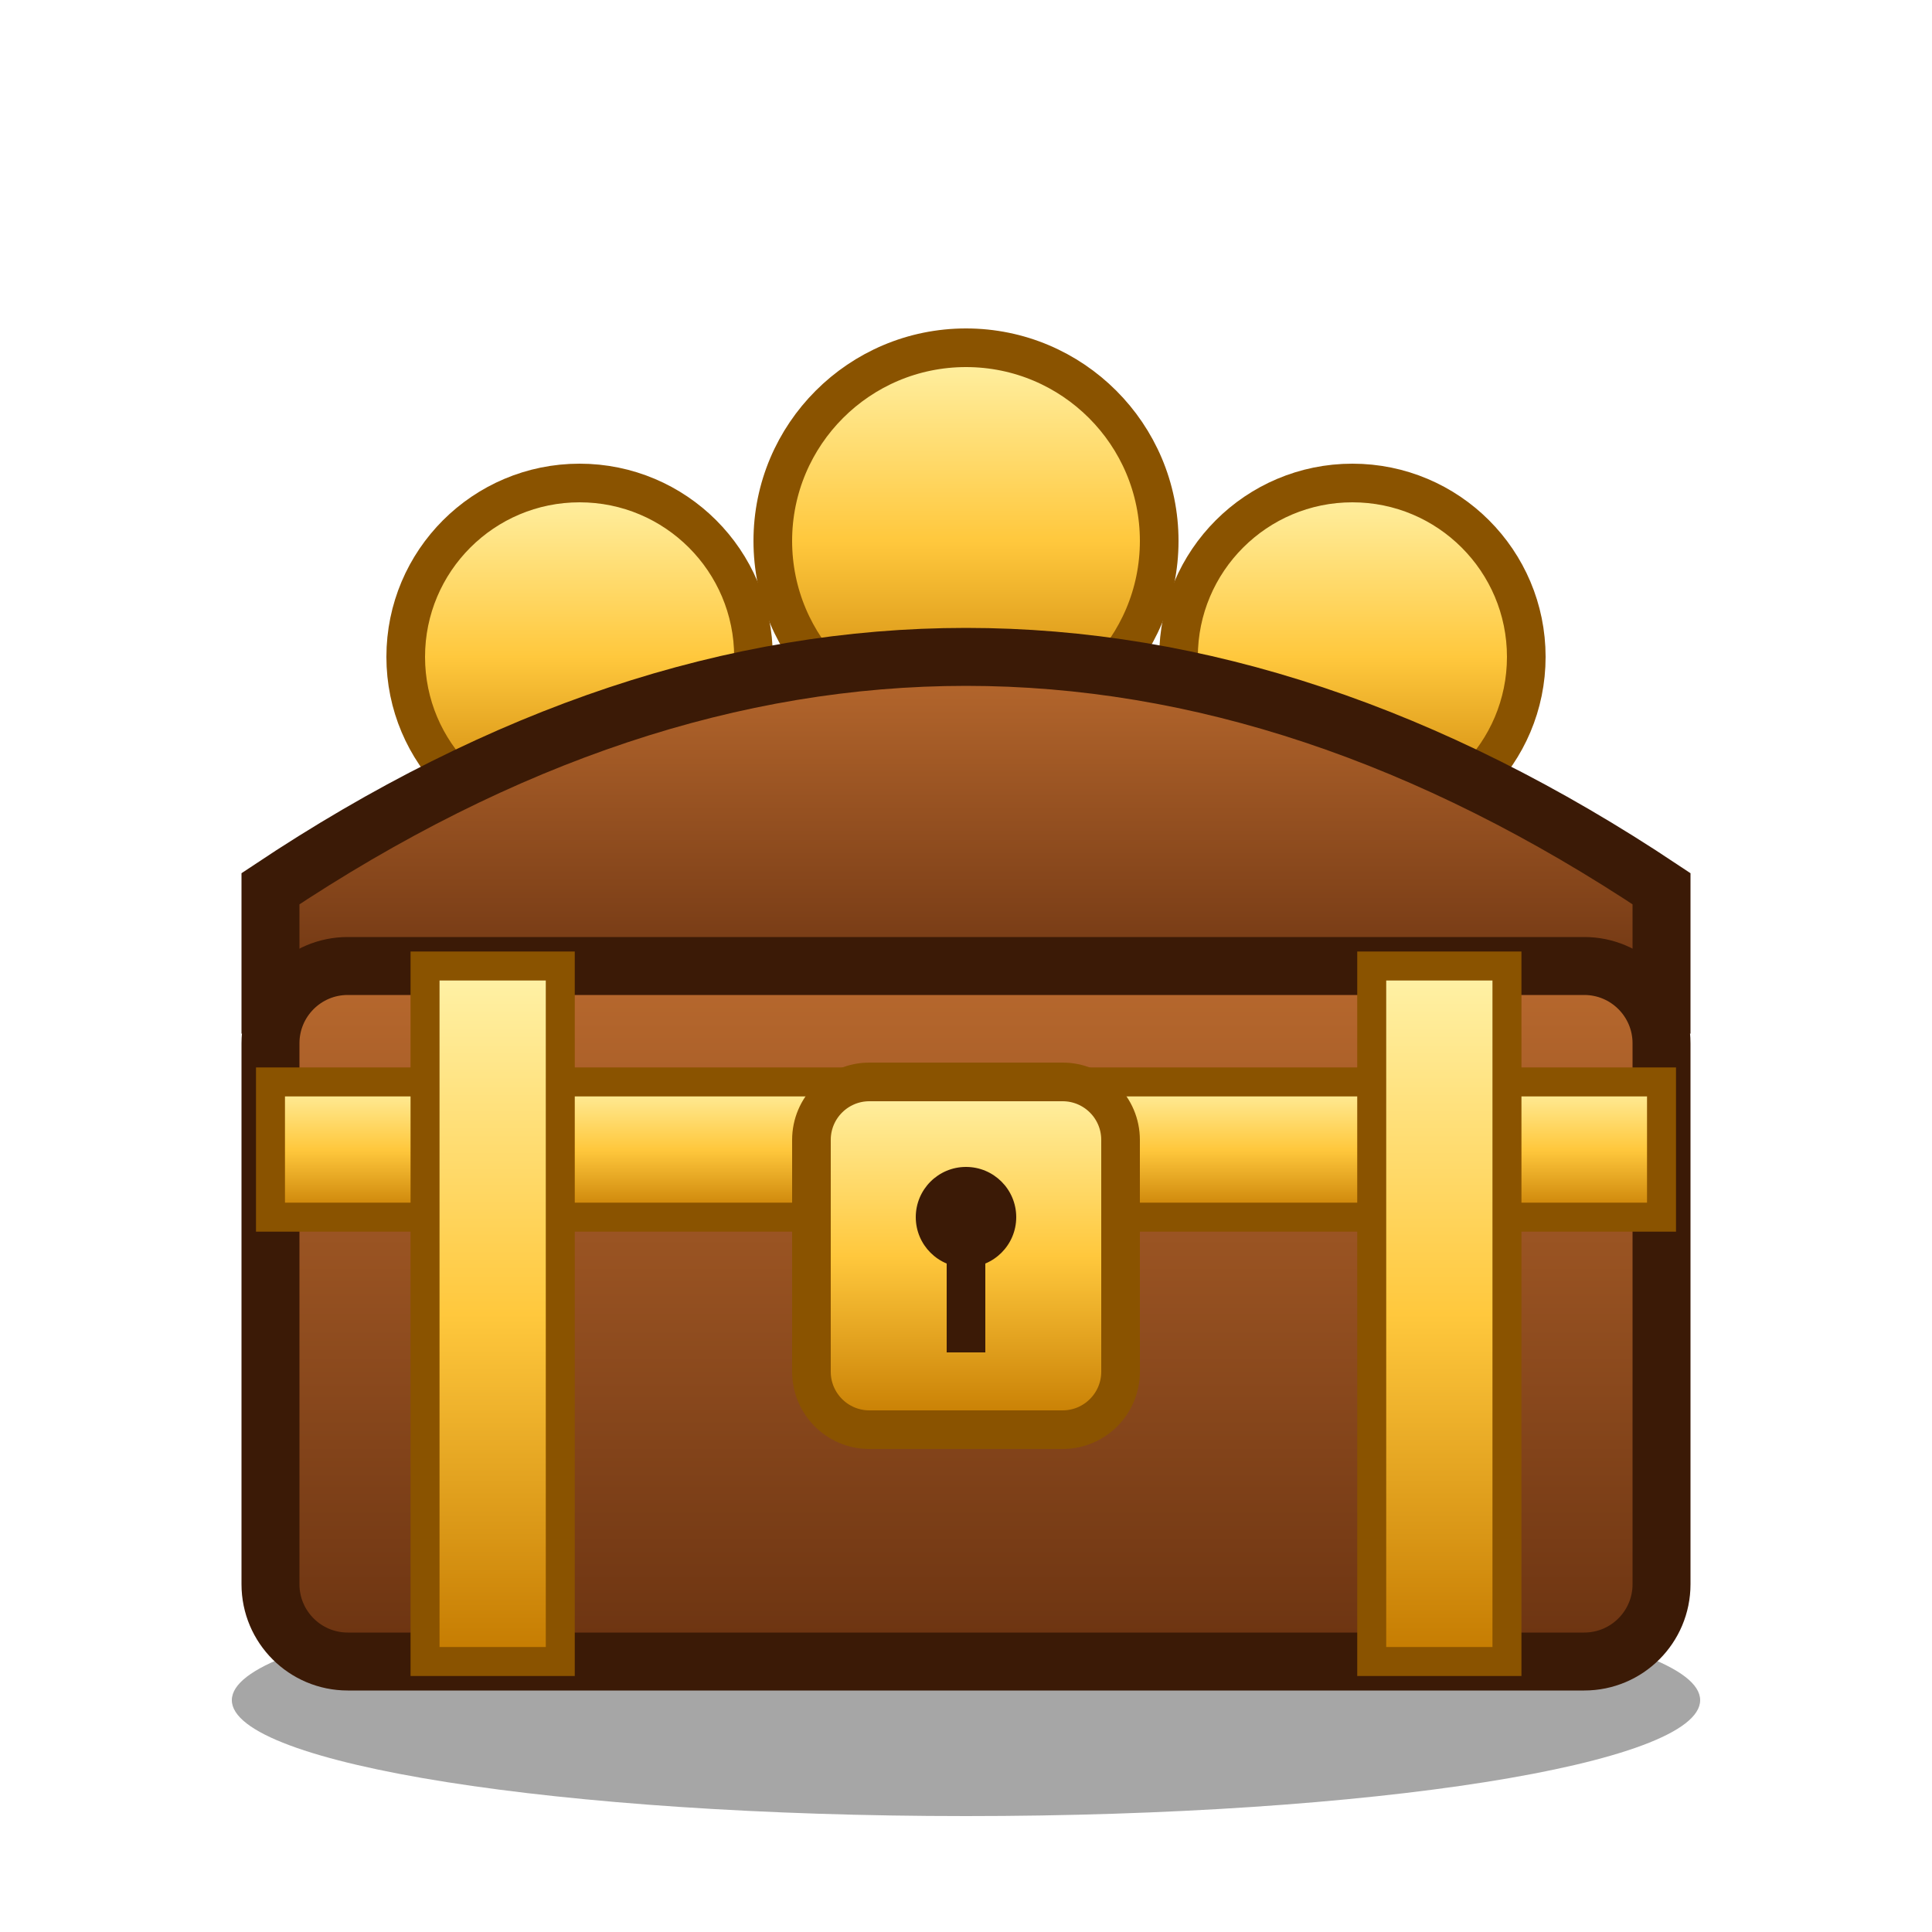
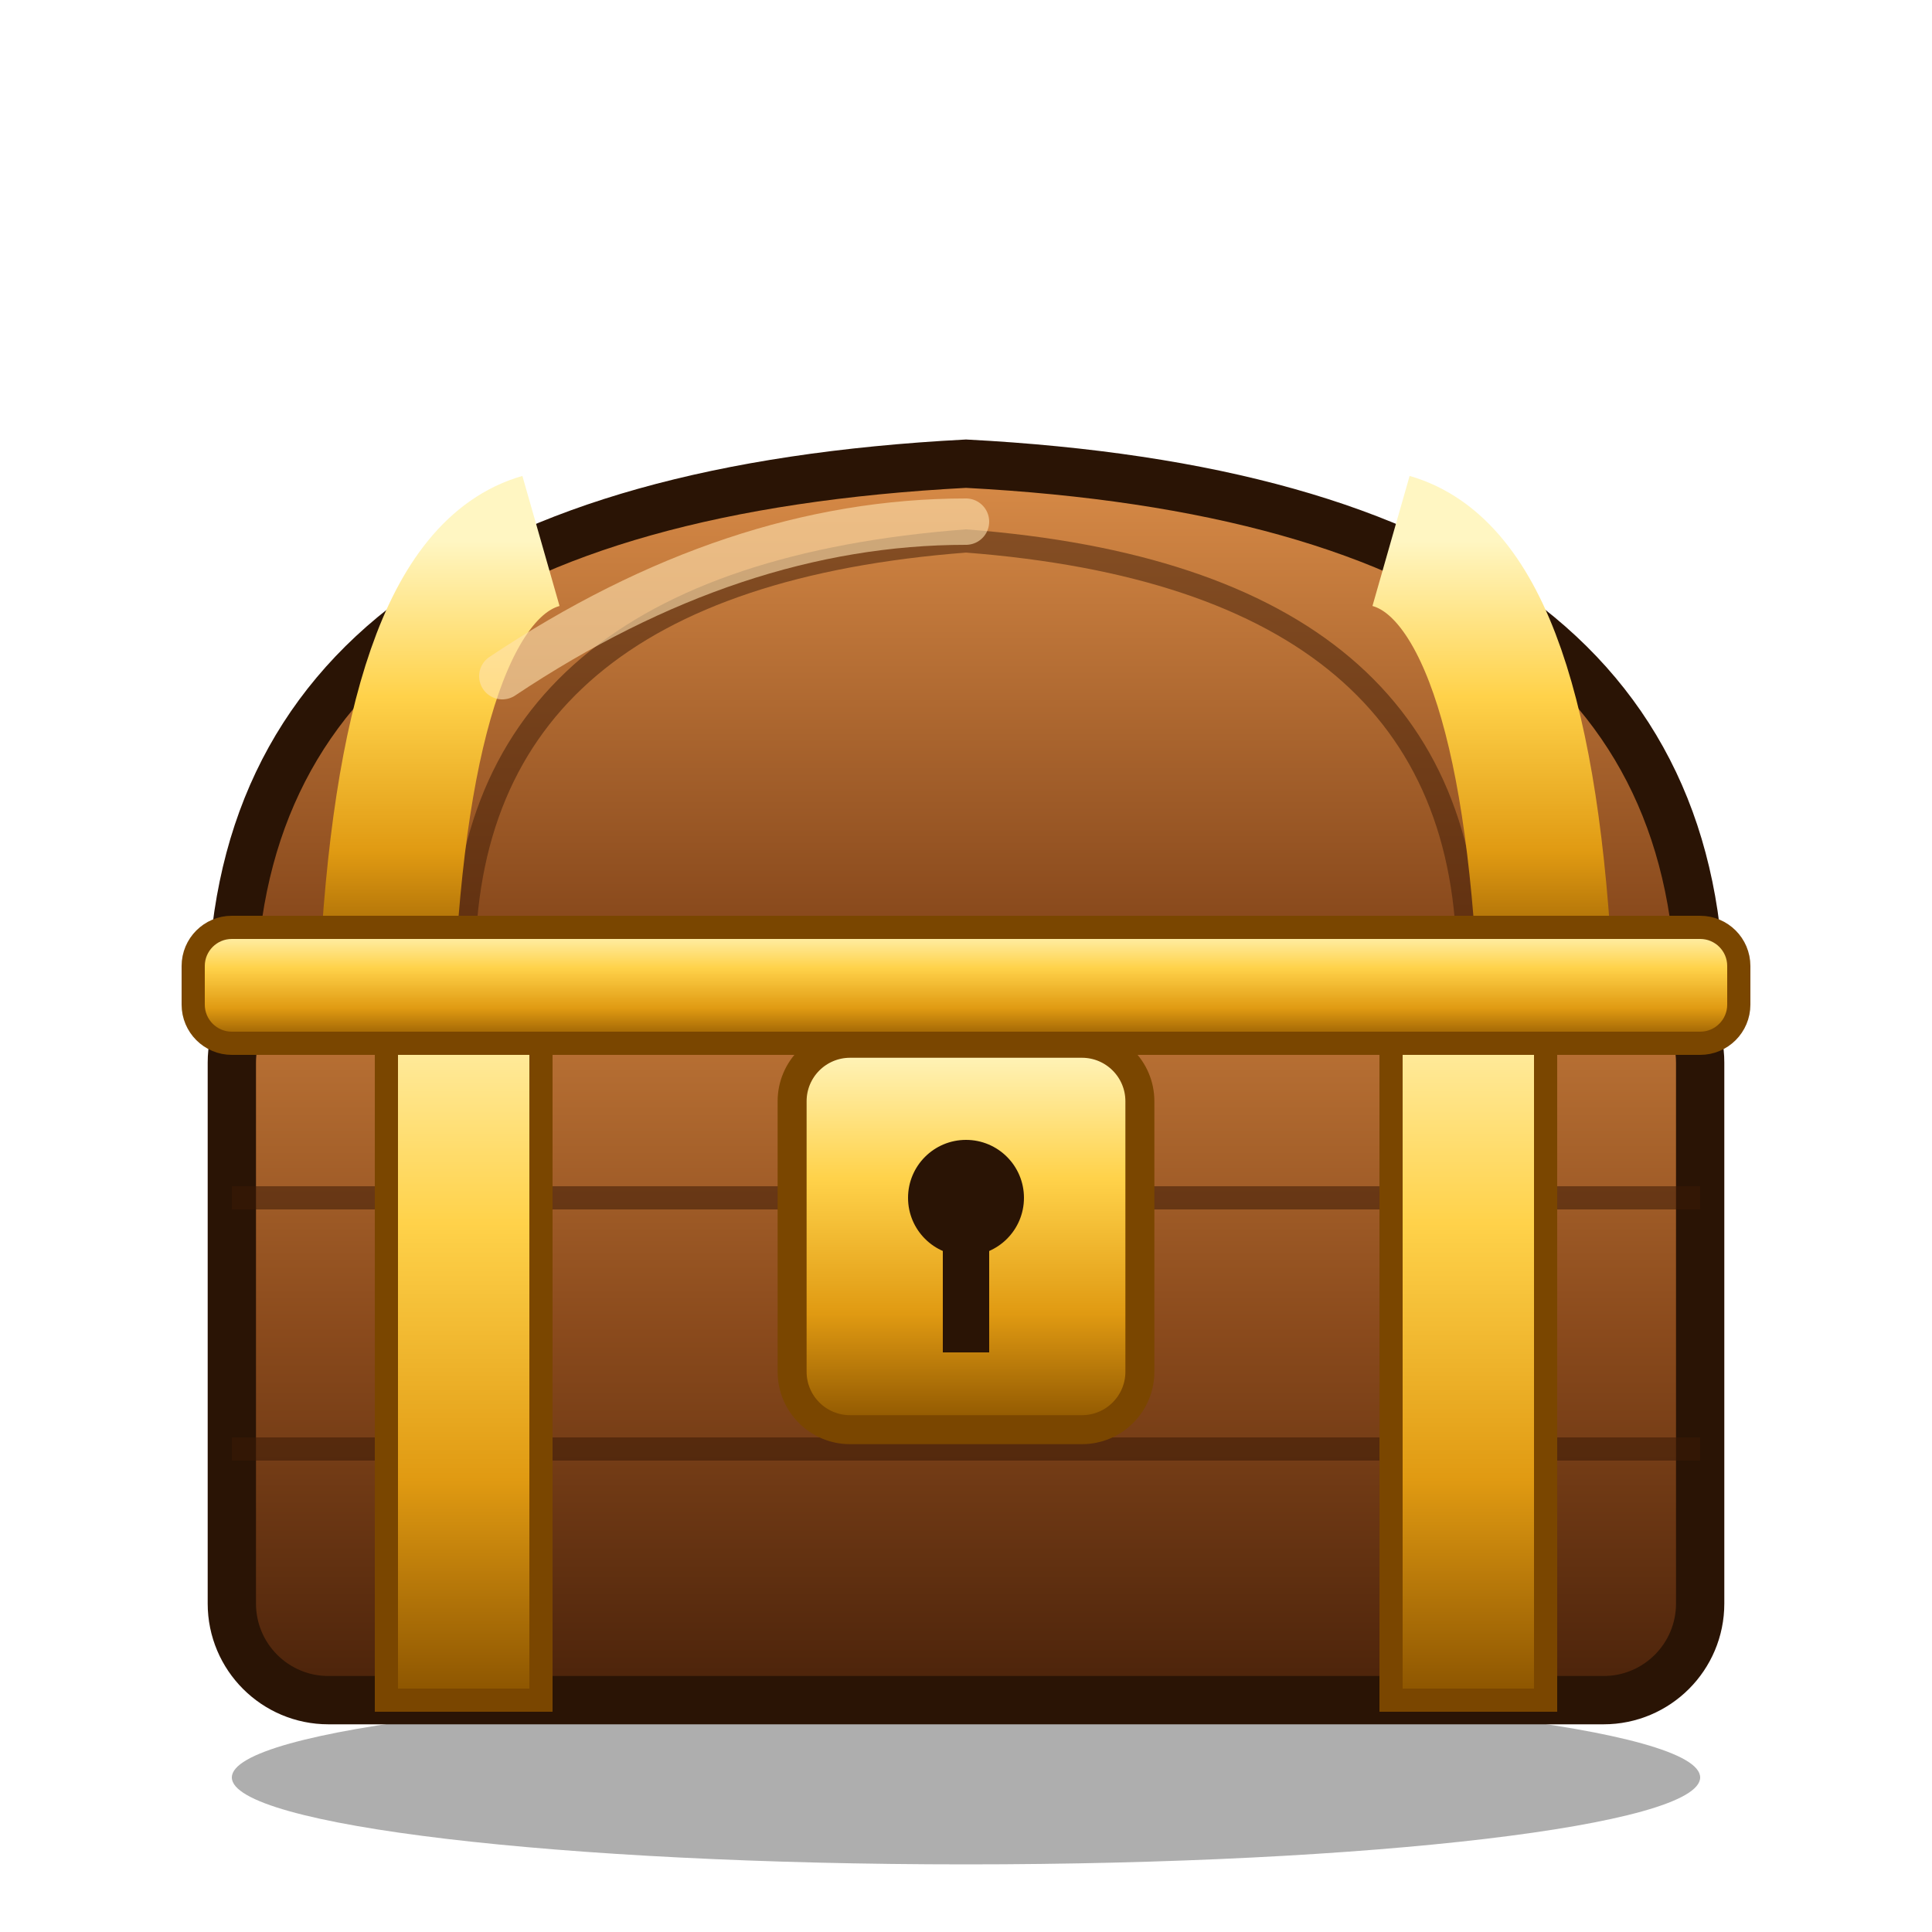
<svg xmlns="http://www.w3.org/2000/svg" width="512" height="512" viewBox="0 0 100 100">
  <defs>
+     <linearGradient id="ch5g" x1="0" y1="0" x2="0" y2="1">
+       <stop offset="0" stop-color="#fff6c2" />
+       <stop offset=".35" stop-color="#ffd24a" />
+       <stop offset=".7" stop-color="#e09a12" />
+       <stop offset="1" stop-color="#8a5300" />
+     </linearGradient>
    <linearGradient id="ch5w" x1="0" y1="0" x2="0" y2="1">
-       <stop offset="0" stop-color="#b8692e" />
-       <stop offset="1" stop-color="#6b3311" />
+       <stop offset="0" stop-color="#c47a3a" />
+       <stop offset=".5" stop-color="#8a4a1c" />
+       <stop offset="1" stop-color="#4a220a" />
    </linearGradient>
-     <linearGradient id="ch5g" x1="0" y1="0" x2="0" y2="1">
-       <stop offset="0" stop-color="#fff2a8" />
-       <stop offset=".5" stop-color="#ffc83d" />
-       <stop offset="1" stop-color="#c47a00" />
+     <linearGradient id="ch5l" x1="0" y1="0" x2="0" y2="1">
+       <stop offset="0" stop-color="#d98c48" />
+       <stop offset="1" stop-color="#7a3d14" />
    </linearGradient>
+     <radialGradient id="ch5r" cx=".5" cy=".6" r=".6">
+       <stop offset="0" stop-color="#fff4b0" stop-opacity=".95" />
+       <stop offset="1" stop-color="#ffc83d" stop-opacity="0" />
+     </radialGradient>
  </defs>
-   <ellipse cx="50" cy="88" rx="38" ry="6" fill="#000" opacity=".35" />
-   <circle cx="30" cy="34" r="9" fill="url(#ch5g)" stroke="#8a5300" stroke-width="2" />
-   <circle cx="50" cy="28" r="10" fill="url(#ch5g)" stroke="#8a5300" stroke-width="2" />
-   <circle cx="70" cy="34" r="9" fill="url(#ch5g)" stroke="#8a5300" stroke-width="2" />
-   <path d="M14 46 Q50 22 86 46 L86 52 L14 52Z" fill="url(#ch5w)" stroke="#3b1a06" stroke-width="3" />
-   <rect x="14" y="50" width="72" height="36" rx="4" fill="url(#ch5w)" stroke="#3b1a06" stroke-width="3" />
-   <rect x="14" y="56" width="72" height="7" fill="url(#ch5g)" stroke="#8a5300" stroke-width="1.5" />
-   <rect x="22" y="50" width="7" height="36" fill="url(#ch5g)" stroke="#8a5300" stroke-width="1.5" />
-   <rect x="71" y="50" width="7" height="36" fill="url(#ch5g)" stroke="#8a5300" stroke-width="1.5" />
-   <rect x="42" y="56" width="16" height="18" rx="3" fill="url(#ch5g)" stroke="#8a5300" stroke-width="2" />
-   <circle cx="50" cy="63" r="2.6" fill="#3b1a06" />
-   <rect x="49" y="64" width="2" height="6" fill="#3b1a06" />
+   <ellipse cx="50" cy="92" rx="38" ry="4.5" fill="#000" opacity=".32" />
+   <ellipse class="a-glow" opacity="0" cx="50" cy="44" rx="40" ry="26" fill="url(#ch5r)" />
+   <g class="a-coins">
+     <circle cx="34" cy="44" r="7" fill="url(#ch5g)" stroke="#7a4600" stroke-width="1.5" />
+     <circle cx="50" cy="40" r="8" fill="url(#ch5g)" stroke="#7a4600" stroke-width="1.5" />
+     <circle cx="66" cy="44" r="7" fill="url(#ch5g)" stroke="#7a4600" stroke-width="1.5" />
+     <path d="M45 37 l3 3 M61 41 l2 2" stroke="#fffbe0" stroke-width="2" stroke-linecap="round" />
+     <circle cx="58" cy="47" r="3" fill="#e63946" stroke="#7a0f19" />
+     <circle cx="42" cy="47" r="2.6" fill="#3a86ff" stroke="#0d2f73" />
+   </g>
+   <rect x="12" y="50" width="76" height="38" rx="5" fill="url(#ch5w)" stroke="#2a1405" stroke-width="2.5" />
+   <path d="M12 62 h76 M12 75 h76" stroke="#3b1a06" stroke-width="1.2" opacity=".55" />
+   <rect x="20" y="50" width="8" height="38" fill="url(#ch5g)" stroke="#7a4600" stroke-width="1.2" />
+   <rect x="72" y="50" width="8" height="38" fill="url(#ch5g)" stroke="#7a4600" stroke-width="1.2" />
+   <rect x="41" y="54" width="18" height="20" rx="3" fill="url(#ch5g)" stroke="#7a4600" stroke-width="1.5" />
+   <circle cx="50" cy="62" r="3" fill="#2a1405" />
+   <path d="M50 64 v6" stroke="#2a1405" stroke-width="2.4" />
+   <g class="a-lid">
+     <path d="M12 52 Q12 26 50 24 Q88 26 88 52 Z" fill="url(#ch5l)" stroke="#2a1405" stroke-width="2.5" />
+     <path d="M24 50 Q24 30 50 28 Q76 30 76 50" fill="none" stroke="#3b1a06" stroke-width="1.2" opacity=".5" />
+     <path d="M20 51 Q21 30 28 28 M72 28 Q79 30 80 51" fill="none" stroke="url(#ch5g)" stroke-width="7" />
+     <rect x="10" y="48" width="80" height="6" rx="2" fill="url(#ch5g)" stroke="#7a4600" stroke-width="1.2" />
+     <path d="M26 35 Q38 27 50 27" stroke="#ffe2b0" stroke-width="2.4" fill="none" stroke-linecap="round" opacity=".6" />
+   </g>
+   <path class="a-spark" opacity="0" style="animation-delay:0s" d="M22 24 Q23.08 28.92 28 30 Q23.08 31.08 22 36 Q20.92 31.08 16 30 Q20.92 28.92 22 24Z" fill="#fffbe0" />
+   <path class="a-spark" opacity="0" style="animation-delay:0.3s" d="M80 21 Q80.9 25.1 85 26 Q80.9 26.9 80 31 Q79.1 26.9 75 26 Q79.1 25.1 80 21Z" fill="#fffbe0" />
+   <path class="a-spark" opacity="0" style="animation-delay:0.6s" d="M62 12 Q62.72 15.28 66 16 Q62.72 16.72 62 20 Q61.28 16.72 58 16 Q61.28 15.28 62 12Z" fill="#fffbe0" />
</svg>
